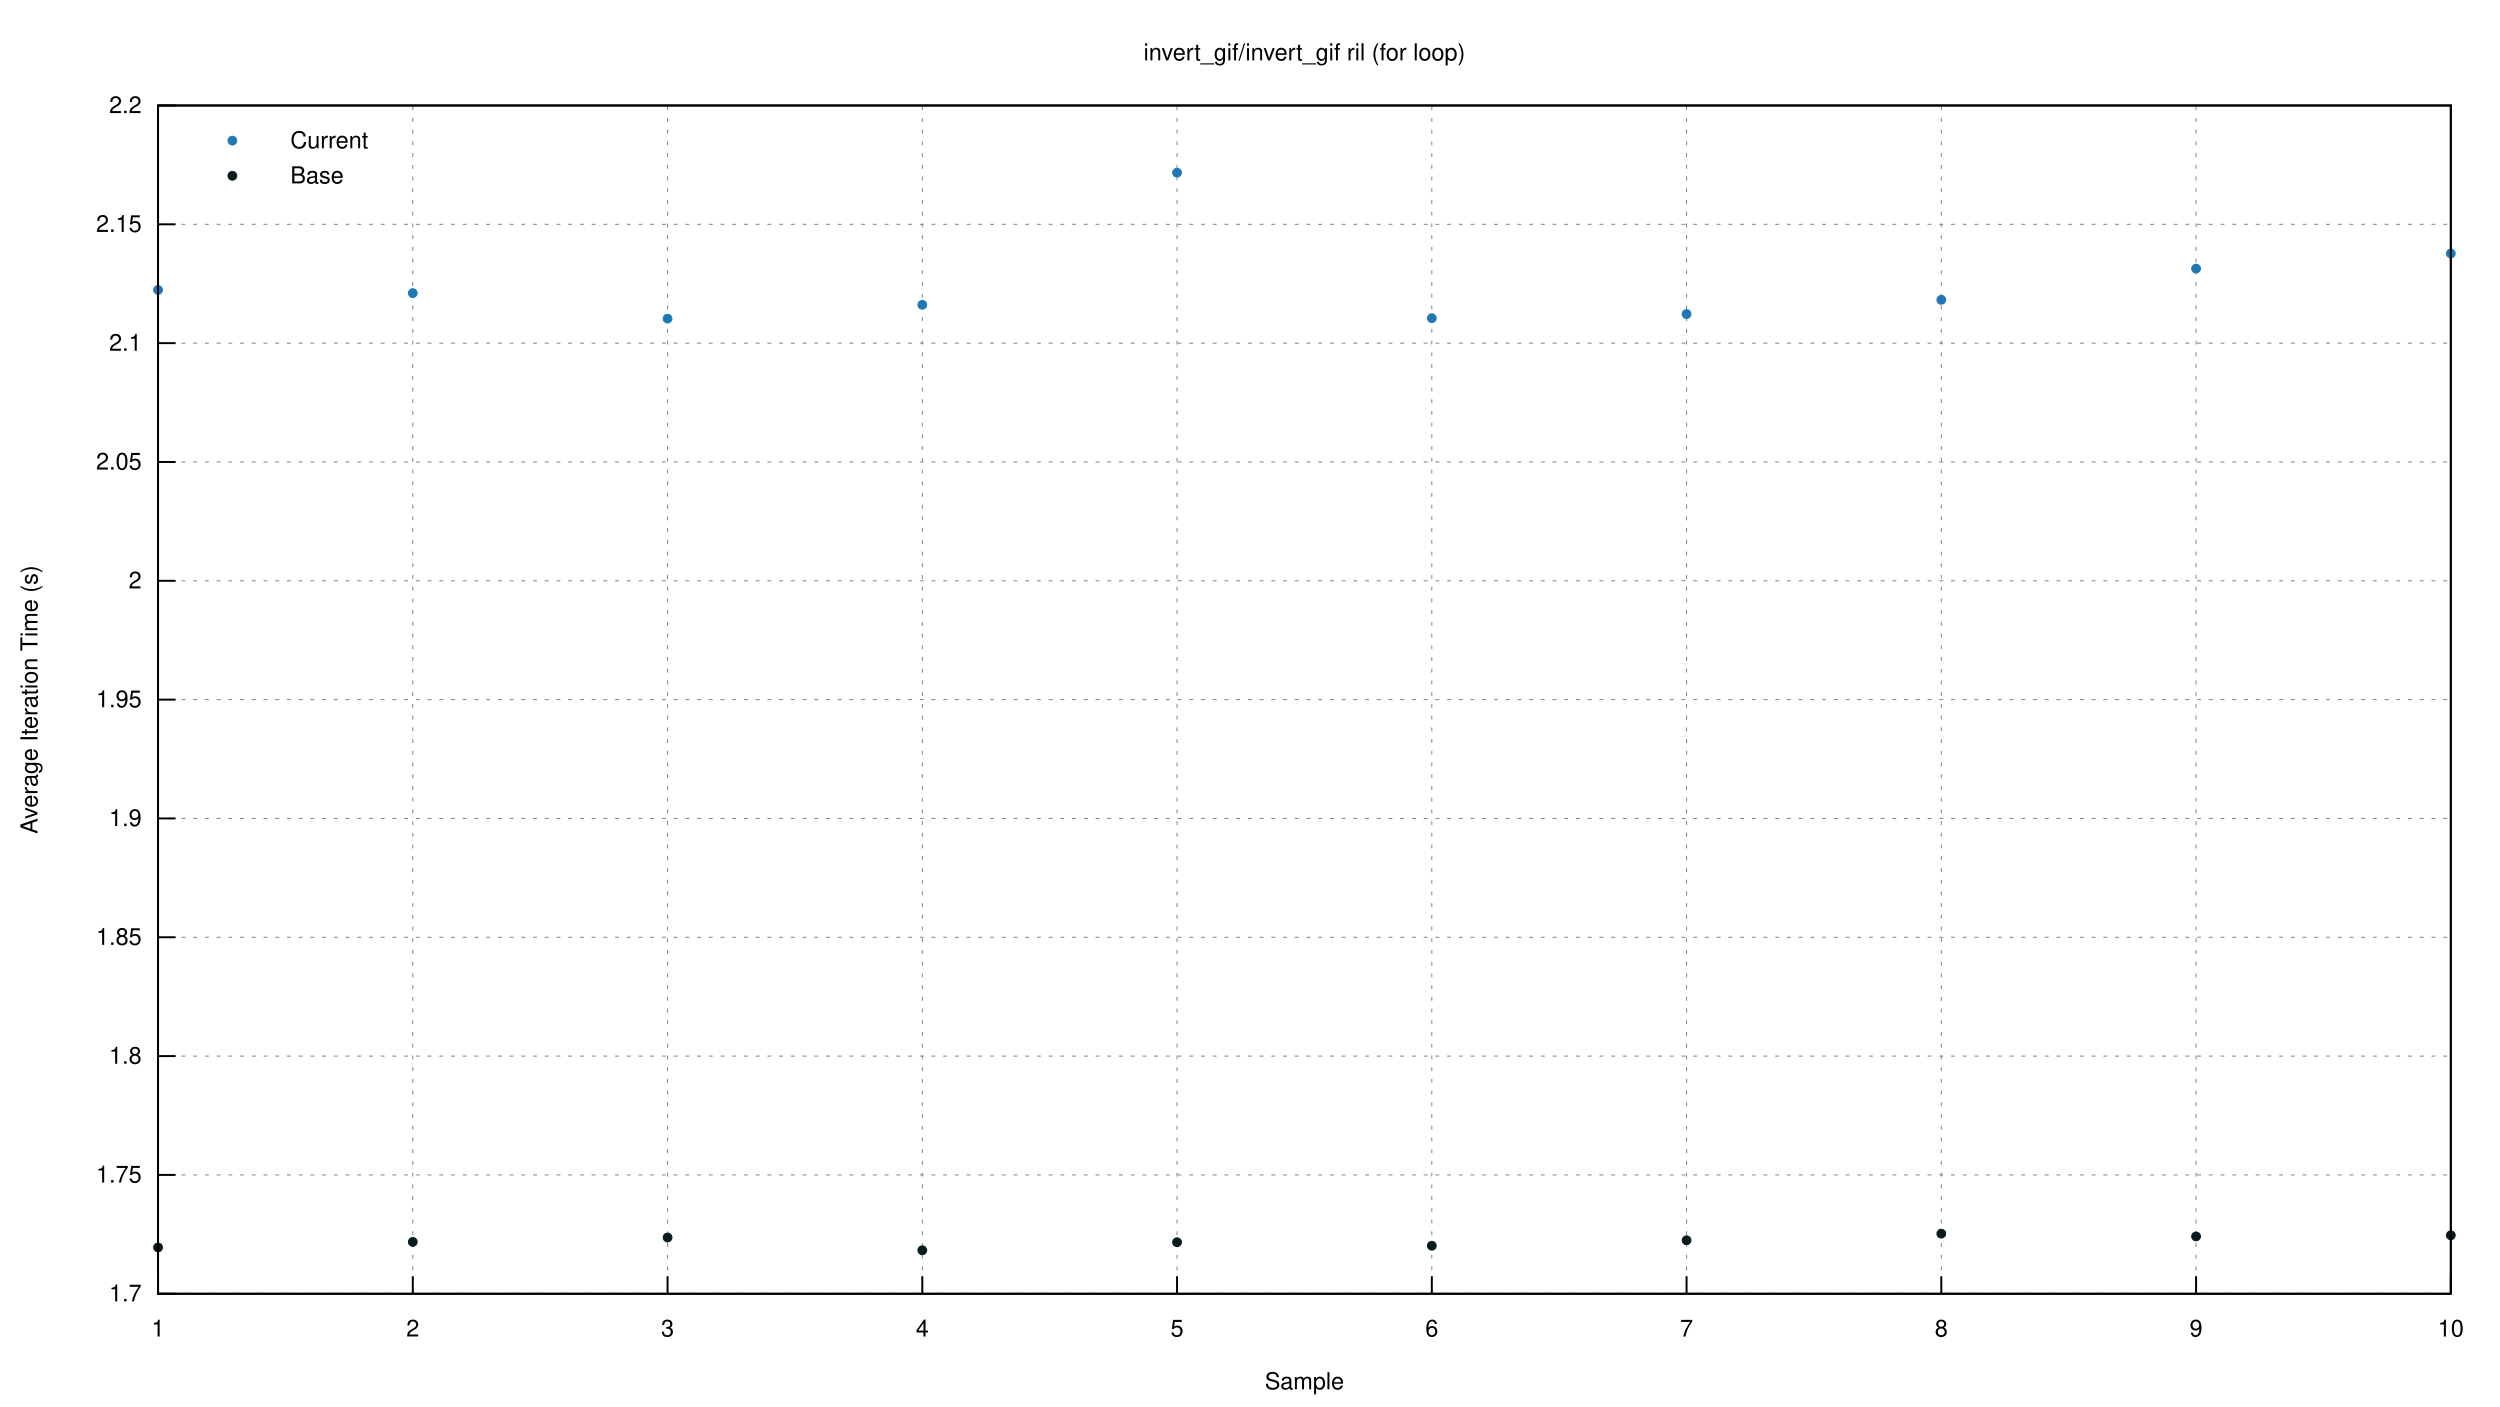
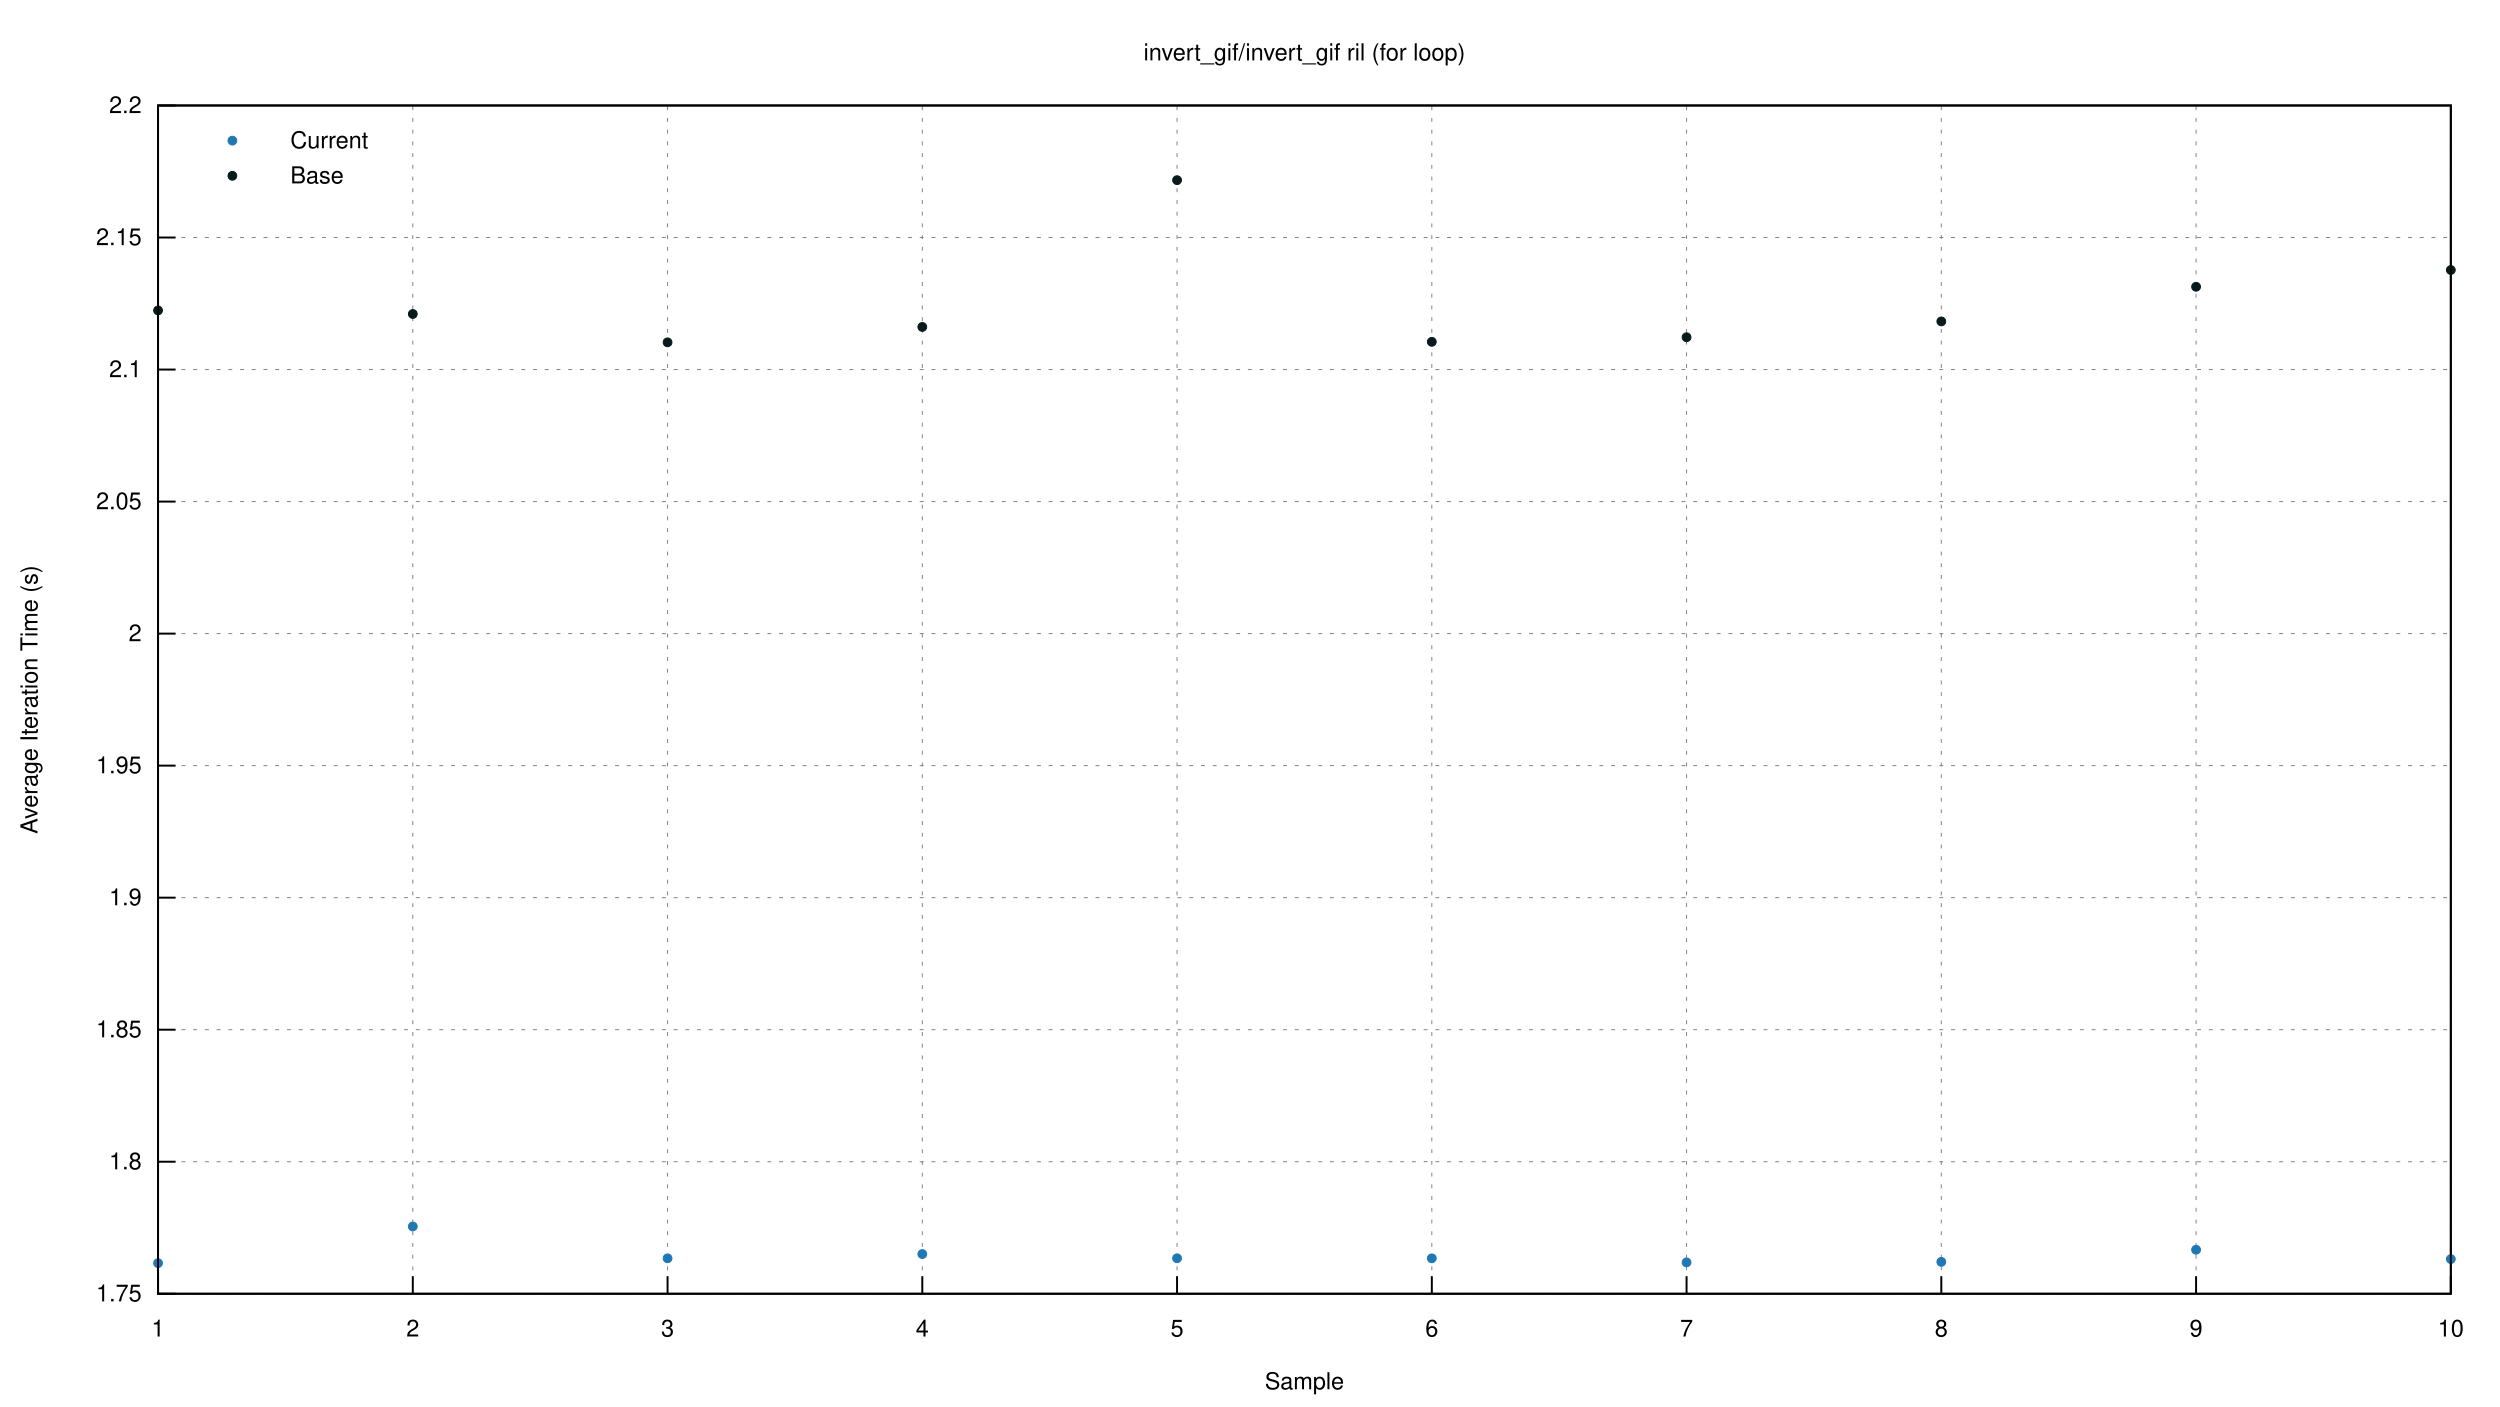
<svg xmlns="http://www.w3.org/2000/svg" xmlns:xlink="http://www.w3.org/1999/xlink" viewBox="0 0 1280 720">
  <g id="gnuplot_canvas">
    <rect x="0" y="0" width="1280" height="720" fill="none" />
    <defs>
      <circle id="gpDot" r="0.5" stroke-width="0.5" stroke="currentColor" />
      <path id="gpPt0" stroke-width="0.222" stroke="currentColor" d="M-1,0 h2 M0,-1 v2" />
      <path id="gpPt1" stroke-width="0.222" stroke="currentColor" d="M-1,-1 L1,1 M1,-1 L-1,1" />
      <path id="gpPt2" stroke-width="0.222" stroke="currentColor" d="M-1,0 L1,0 M0,-1 L0,1 M-1,-1 L1,1 M-1,1 L1,-1" />
      <rect id="gpPt3" stroke-width="0.222" stroke="currentColor" x="-1" y="-1" width="2" height="2" />
      <rect id="gpPt4" stroke-width="0.222" stroke="currentColor" fill="currentColor" x="-1" y="-1" width="2" height="2" />
      <circle id="gpPt5" stroke-width="0.222" stroke="currentColor" cx="0" cy="0" r="1" />
      <use xlink:href="#gpPt5" id="gpPt6" fill="currentColor" stroke="none" />
      <path id="gpPt7" stroke-width="0.222" stroke="currentColor" d="M0,-1.33 L-1.33,0.67 L1.33,0.67 z" />
      <use xlink:href="#gpPt7" id="gpPt8" fill="currentColor" stroke="none" />
      <use xlink:href="#gpPt7" id="gpPt9" stroke="currentColor" transform="rotate(180)" />
      <use xlink:href="#gpPt9" id="gpPt10" fill="currentColor" stroke="none" />
      <use xlink:href="#gpPt3" id="gpPt11" stroke="currentColor" transform="rotate(45)" />
      <use xlink:href="#gpPt11" id="gpPt12" fill="currentColor" stroke="none" />
      <path id="gpPt13" stroke-width="0.222" stroke="currentColor" d="M0,1.330 L1.265,0.411 L0.782,-1.067 L-0.782,-1.076 L-1.265,0.411 z" />
      <use xlink:href="#gpPt13" id="gpPt14" fill="currentColor" stroke="none" />
      <filter id="textbox" filterUnits="objectBoundingBox" x="0" y="0" height="1" width="1">
        <feFlood flood-color="white" flood-opacity="1" result="bgnd" />
        <feComposite in="SourceGraphic" in2="bgnd" operator="atop" />
      </filter>
      <filter id="greybox" filterUnits="objectBoundingBox" x="0" y="0" height="1" width="1">
        <feFlood flood-color="lightgrey" flood-opacity="1" result="grey" />
        <feComposite in="SourceGraphic" in2="grey" operator="atop" />
      </filter>
    </defs>
    <g fill="none" color="white" stroke="currentColor" stroke-width="1.00" stroke-linecap="butt" stroke-linejoin="miter">
</g>
    <g fill="none" color="black" stroke="currentColor" stroke-width="1.00" stroke-linecap="butt" stroke-linejoin="miter">
</g>
    <g fill="none" color="black" stroke="black" stroke-width="0.50" stroke-linecap="butt" stroke-linejoin="miter">
</g>
    <g fill="none" color="gray" stroke="currentColor" stroke-width="0.50" stroke-linecap="butt" stroke-linejoin="miter">
      <path stroke="gray" stroke-dasharray="2,4" class="gridline" d="M80.92,662.40 L1254.82,662.40  " />
    </g>
    <g fill="none" color="gray" stroke="gray" stroke-width="1.00" stroke-linecap="butt" stroke-linejoin="miter">
</g>
    <g fill="none" color="black" stroke="currentColor" stroke-width="1.00" stroke-linecap="butt" stroke-linejoin="miter">
      <path stroke="black" d="M80.92,662.40 L89.92,662.40  " />
      <g transform="translate(72.53,666.30)" stroke="none" fill="black" font-family="Helvetica" font-size="12.00" text-anchor="end">
        <text>
-           <tspan font-family="Helvetica"> 1.7</tspan>
-         </text>
-       </g>
-     </g>
-     <g fill="none" color="black" stroke="currentColor" stroke-width="1.00" stroke-linecap="butt" stroke-linejoin="miter">
- </g>
-     <g fill="none" color="black" stroke="black" stroke-width="0.50" stroke-linecap="butt" stroke-linejoin="miter">
- </g>
-     <g fill="none" color="gray" stroke="currentColor" stroke-width="0.50" stroke-linecap="butt" stroke-linejoin="miter">
-       <path stroke="gray" stroke-dasharray="2,4" class="gridline" d="M80.92,601.56 L1254.82,601.56  " />
-     </g>
-     <g fill="none" color="gray" stroke="gray" stroke-width="1.00" stroke-linecap="butt" stroke-linejoin="miter">
- </g>
-     <g fill="none" color="black" stroke="currentColor" stroke-width="1.00" stroke-linecap="butt" stroke-linejoin="miter">
-       <path stroke="black" d="M80.92,601.56 L89.92,601.56  " />
-       <g transform="translate(72.53,605.46)" stroke="none" fill="black" font-family="Helvetica" font-size="12.00" text-anchor="end">
-         <text>
          <tspan font-family="Helvetica"> 1.75</tspan>
        </text>
      </g>
    </g>
    <g fill="none" color="black" stroke="currentColor" stroke-width="1.00" stroke-linecap="butt" stroke-linejoin="miter">
</g>
    <g fill="none" color="black" stroke="black" stroke-width="0.50" stroke-linecap="butt" stroke-linejoin="miter">
</g>
    <g fill="none" color="gray" stroke="currentColor" stroke-width="0.50" stroke-linecap="butt" stroke-linejoin="miter">
-       <path stroke="gray" stroke-dasharray="2,4" class="gridline" d="M80.92,540.72 L1254.82,540.72  " />
-     </g>
-     <g fill="none" color="gray" stroke="gray" stroke-width="1.00" stroke-linecap="butt" stroke-linejoin="miter">
- </g>
-     <g fill="none" color="black" stroke="currentColor" stroke-width="1.00" stroke-linecap="butt" stroke-linejoin="miter">
-       <path stroke="black" d="M80.92,540.72 L89.92,540.72  " />
-       <g transform="translate(72.53,544.62)" stroke="none" fill="black" font-family="Helvetica" font-size="12.00" text-anchor="end">
+       <path stroke="gray" stroke-dasharray="2,4" class="gridline" d="M80.92,594.80 L1254.82,594.80  " />
+     </g>
+     <g fill="none" color="gray" stroke="gray" stroke-width="1.00" stroke-linecap="butt" stroke-linejoin="miter">
+ </g>
+     <g fill="none" color="black" stroke="currentColor" stroke-width="1.00" stroke-linecap="butt" stroke-linejoin="miter">
+       <path stroke="black" d="M80.92,594.80 L89.92,594.80  " />
+       <g transform="translate(72.53,598.70)" stroke="none" fill="black" font-family="Helvetica" font-size="12.00" text-anchor="end">
        <text>
          <tspan font-family="Helvetica"> 1.8</tspan>
        </text>
      </g>
    </g>
    <g fill="none" color="black" stroke="currentColor" stroke-width="1.00" stroke-linecap="butt" stroke-linejoin="miter">
</g>
    <g fill="none" color="black" stroke="black" stroke-width="0.50" stroke-linecap="butt" stroke-linejoin="miter">
</g>
    <g fill="none" color="gray" stroke="currentColor" stroke-width="0.50" stroke-linecap="butt" stroke-linejoin="miter">
-       <path stroke="gray" stroke-dasharray="2,4" class="gridline" d="M80.92,479.88 L1254.82,479.88  " />
-     </g>
-     <g fill="none" color="gray" stroke="gray" stroke-width="1.00" stroke-linecap="butt" stroke-linejoin="miter">
- </g>
-     <g fill="none" color="black" stroke="currentColor" stroke-width="1.00" stroke-linecap="butt" stroke-linejoin="miter">
-       <path stroke="black" d="M80.92,479.88 L89.92,479.88  " />
-       <g transform="translate(72.53,483.78)" stroke="none" fill="black" font-family="Helvetica" font-size="12.00" text-anchor="end">
+       <path stroke="gray" stroke-dasharray="2,4" class="gridline" d="M80.92,527.20 L1254.82,527.20  " />
+     </g>
+     <g fill="none" color="gray" stroke="gray" stroke-width="1.00" stroke-linecap="butt" stroke-linejoin="miter">
+ </g>
+     <g fill="none" color="black" stroke="currentColor" stroke-width="1.00" stroke-linecap="butt" stroke-linejoin="miter">
+       <path stroke="black" d="M80.92,527.20 L89.92,527.20  " />
+       <g transform="translate(72.53,531.10)" stroke="none" fill="black" font-family="Helvetica" font-size="12.00" text-anchor="end">
        <text>
          <tspan font-family="Helvetica"> 1.85</tspan>
        </text>
      </g>
    </g>
    <g fill="none" color="black" stroke="currentColor" stroke-width="1.00" stroke-linecap="butt" stroke-linejoin="miter">
</g>
    <g fill="none" color="black" stroke="black" stroke-width="0.50" stroke-linecap="butt" stroke-linejoin="miter">
</g>
    <g fill="none" color="gray" stroke="currentColor" stroke-width="0.50" stroke-linecap="butt" stroke-linejoin="miter">
-       <path stroke="gray" stroke-dasharray="2,4" class="gridline" d="M80.92,419.04 L1254.82,419.04  " />
-     </g>
-     <g fill="none" color="gray" stroke="gray" stroke-width="1.00" stroke-linecap="butt" stroke-linejoin="miter">
- </g>
-     <g fill="none" color="black" stroke="currentColor" stroke-width="1.00" stroke-linecap="butt" stroke-linejoin="miter">
-       <path stroke="black" d="M80.92,419.04 L89.92,419.04  " />
-       <g transform="translate(72.53,422.94)" stroke="none" fill="black" font-family="Helvetica" font-size="12.00" text-anchor="end">
+       <path stroke="gray" stroke-dasharray="2,4" class="gridline" d="M80.92,459.60 L1254.82,459.60  " />
+     </g>
+     <g fill="none" color="gray" stroke="gray" stroke-width="1.00" stroke-linecap="butt" stroke-linejoin="miter">
+ </g>
+     <g fill="none" color="black" stroke="currentColor" stroke-width="1.00" stroke-linecap="butt" stroke-linejoin="miter">
+       <path stroke="black" d="M80.92,459.60 L89.92,459.60  " />
+       <g transform="translate(72.53,463.50)" stroke="none" fill="black" font-family="Helvetica" font-size="12.00" text-anchor="end">
        <text>
          <tspan font-family="Helvetica"> 1.9</tspan>
        </text>
      </g>
    </g>
    <g fill="none" color="black" stroke="currentColor" stroke-width="1.00" stroke-linecap="butt" stroke-linejoin="miter">
</g>
    <g fill="none" color="black" stroke="black" stroke-width="0.50" stroke-linecap="butt" stroke-linejoin="miter">
</g>
    <g fill="none" color="gray" stroke="currentColor" stroke-width="0.50" stroke-linecap="butt" stroke-linejoin="miter">
-       <path stroke="gray" stroke-dasharray="2,4" class="gridline" d="M80.92,358.20 L1254.82,358.20  " />
-     </g>
-     <g fill="none" color="gray" stroke="gray" stroke-width="1.00" stroke-linecap="butt" stroke-linejoin="miter">
- </g>
-     <g fill="none" color="black" stroke="currentColor" stroke-width="1.00" stroke-linecap="butt" stroke-linejoin="miter">
-       <path stroke="black" d="M80.92,358.20 L89.92,358.20  " />
-       <g transform="translate(72.53,362.10)" stroke="none" fill="black" font-family="Helvetica" font-size="12.00" text-anchor="end">
+       <path stroke="gray" stroke-dasharray="2,4" class="gridline" d="M80.92,392.00 L1254.82,392.00  " />
+     </g>
+     <g fill="none" color="gray" stroke="gray" stroke-width="1.00" stroke-linecap="butt" stroke-linejoin="miter">
+ </g>
+     <g fill="none" color="black" stroke="currentColor" stroke-width="1.00" stroke-linecap="butt" stroke-linejoin="miter">
+       <path stroke="black" d="M80.92,392.00 L89.92,392.00  " />
+       <g transform="translate(72.53,395.90)" stroke="none" fill="black" font-family="Helvetica" font-size="12.00" text-anchor="end">
        <text>
          <tspan font-family="Helvetica"> 1.95</tspan>
        </text>
      </g>
    </g>
    <g fill="none" color="black" stroke="currentColor" stroke-width="1.00" stroke-linecap="butt" stroke-linejoin="miter">
</g>
    <g fill="none" color="black" stroke="black" stroke-width="0.50" stroke-linecap="butt" stroke-linejoin="miter">
</g>
    <g fill="none" color="gray" stroke="currentColor" stroke-width="0.50" stroke-linecap="butt" stroke-linejoin="miter">
-       <path stroke="gray" stroke-dasharray="2,4" class="gridline" d="M80.92,297.37 L1254.82,297.37  " />
-     </g>
-     <g fill="none" color="gray" stroke="gray" stroke-width="1.00" stroke-linecap="butt" stroke-linejoin="miter">
- </g>
-     <g fill="none" color="black" stroke="currentColor" stroke-width="1.00" stroke-linecap="butt" stroke-linejoin="miter">
-       <path stroke="black" d="M80.92,297.37 L89.92,297.37  " />
-       <g transform="translate(72.53,301.27)" stroke="none" fill="black" font-family="Helvetica" font-size="12.00" text-anchor="end">
+       <path stroke="gray" stroke-dasharray="2,4" class="gridline" d="M80.92,324.41 L1254.82,324.41  " />
+     </g>
+     <g fill="none" color="gray" stroke="gray" stroke-width="1.00" stroke-linecap="butt" stroke-linejoin="miter">
+ </g>
+     <g fill="none" color="black" stroke="currentColor" stroke-width="1.00" stroke-linecap="butt" stroke-linejoin="miter">
+       <path stroke="black" d="M80.92,324.41 L89.92,324.41  " />
+       <g transform="translate(72.53,328.31)" stroke="none" fill="black" font-family="Helvetica" font-size="12.00" text-anchor="end">
        <text>
          <tspan font-family="Helvetica"> 2</tspan>
        </text>
      </g>
    </g>
    <g fill="none" color="black" stroke="currentColor" stroke-width="1.00" stroke-linecap="butt" stroke-linejoin="miter">
</g>
    <g fill="none" color="black" stroke="black" stroke-width="0.50" stroke-linecap="butt" stroke-linejoin="miter">
</g>
    <g fill="none" color="gray" stroke="currentColor" stroke-width="0.50" stroke-linecap="butt" stroke-linejoin="miter">
-       <path stroke="gray" stroke-dasharray="2,4" class="gridline" d="M80.92,236.53 L1254.82,236.53  " />
-     </g>
-     <g fill="none" color="gray" stroke="gray" stroke-width="1.00" stroke-linecap="butt" stroke-linejoin="miter">
- </g>
-     <g fill="none" color="black" stroke="currentColor" stroke-width="1.00" stroke-linecap="butt" stroke-linejoin="miter">
-       <path stroke="black" d="M80.92,236.53 L89.92,236.53  " />
-       <g transform="translate(72.53,240.43)" stroke="none" fill="black" font-family="Helvetica" font-size="12.00" text-anchor="end">
+       <path stroke="gray" stroke-dasharray="2,4" class="gridline" d="M80.92,256.81 L1254.82,256.81  " />
+     </g>
+     <g fill="none" color="gray" stroke="gray" stroke-width="1.00" stroke-linecap="butt" stroke-linejoin="miter">
+ </g>
+     <g fill="none" color="black" stroke="currentColor" stroke-width="1.00" stroke-linecap="butt" stroke-linejoin="miter">
+       <path stroke="black" d="M80.92,256.81 L89.92,256.81  " />
+       <g transform="translate(72.53,260.71)" stroke="none" fill="black" font-family="Helvetica" font-size="12.00" text-anchor="end">
        <text>
          <tspan font-family="Helvetica"> 2.05</tspan>
        </text>
      </g>
    </g>
    <g fill="none" color="black" stroke="currentColor" stroke-width="1.00" stroke-linecap="butt" stroke-linejoin="miter">
</g>
    <g fill="none" color="black" stroke="black" stroke-width="0.50" stroke-linecap="butt" stroke-linejoin="miter">
</g>
    <g fill="none" color="gray" stroke="currentColor" stroke-width="0.50" stroke-linecap="butt" stroke-linejoin="miter">
-       <path stroke="gray" stroke-dasharray="2,4" class="gridline" d="M80.92,175.69 L1254.82,175.69  " />
-     </g>
-     <g fill="none" color="gray" stroke="gray" stroke-width="1.00" stroke-linecap="butt" stroke-linejoin="miter">
- </g>
-     <g fill="none" color="black" stroke="currentColor" stroke-width="1.00" stroke-linecap="butt" stroke-linejoin="miter">
-       <path stroke="black" d="M80.92,175.69 L89.92,175.69  " />
-       <g transform="translate(72.53,179.59)" stroke="none" fill="black" font-family="Helvetica" font-size="12.00" text-anchor="end">
+       <path stroke="gray" stroke-dasharray="2,4" class="gridline" d="M80.92,189.21 L1254.82,189.21  " />
+     </g>
+     <g fill="none" color="gray" stroke="gray" stroke-width="1.00" stroke-linecap="butt" stroke-linejoin="miter">
+ </g>
+     <g fill="none" color="black" stroke="currentColor" stroke-width="1.00" stroke-linecap="butt" stroke-linejoin="miter">
+       <path stroke="black" d="M80.92,189.21 L89.92,189.21  " />
+       <g transform="translate(72.53,193.11)" stroke="none" fill="black" font-family="Helvetica" font-size="12.00" text-anchor="end">
        <text>
          <tspan font-family="Helvetica"> 2.1</tspan>
        </text>
      </g>
    </g>
    <g fill="none" color="black" stroke="currentColor" stroke-width="1.00" stroke-linecap="butt" stroke-linejoin="miter">
</g>
    <g fill="none" color="black" stroke="black" stroke-width="0.50" stroke-linecap="butt" stroke-linejoin="miter">
</g>
    <g fill="none" color="gray" stroke="currentColor" stroke-width="0.50" stroke-linecap="butt" stroke-linejoin="miter">
-       <path stroke="gray" stroke-dasharray="2,4" class="gridline" d="M80.92,114.85 L1254.82,114.85  " />
-     </g>
-     <g fill="none" color="gray" stroke="gray" stroke-width="1.00" stroke-linecap="butt" stroke-linejoin="miter">
- </g>
-     <g fill="none" color="black" stroke="currentColor" stroke-width="1.00" stroke-linecap="butt" stroke-linejoin="miter">
-       <path stroke="black" d="M80.92,114.85 L89.92,114.85  " />
-       <g transform="translate(72.53,118.75)" stroke="none" fill="black" font-family="Helvetica" font-size="12.00" text-anchor="end">
+       <path stroke="gray" stroke-dasharray="2,4" class="gridline" d="M80.92,121.61 L1254.82,121.61  " />
+     </g>
+     <g fill="none" color="gray" stroke="gray" stroke-width="1.00" stroke-linecap="butt" stroke-linejoin="miter">
+ </g>
+     <g fill="none" color="black" stroke="currentColor" stroke-width="1.00" stroke-linecap="butt" stroke-linejoin="miter">
+       <path stroke="black" d="M80.92,121.61 L89.92,121.61  " />
+       <g transform="translate(72.53,125.51)" stroke="none" fill="black" font-family="Helvetica" font-size="12.00" text-anchor="end">
        <text>
          <tspan font-family="Helvetica"> 2.15</tspan>
        </text>
      </g>
    </g>
    <g fill="none" color="black" stroke="currentColor" stroke-width="1.00" stroke-linecap="butt" stroke-linejoin="miter">
</g>
    <g fill="none" color="black" stroke="black" stroke-width="0.50" stroke-linecap="butt" stroke-linejoin="miter">
</g>
    <g fill="none" color="gray" stroke="currentColor" stroke-width="0.50" stroke-linecap="butt" stroke-linejoin="miter">
      <path stroke="gray" stroke-dasharray="2,4" class="gridline" d="M80.92,54.01 L1254.82,54.01  " />
    </g>
    <g fill="none" color="gray" stroke="gray" stroke-width="1.00" stroke-linecap="butt" stroke-linejoin="miter">
</g>
    <g fill="none" color="black" stroke="currentColor" stroke-width="1.00" stroke-linecap="butt" stroke-linejoin="miter">
      <path stroke="black" d="M80.92,54.01 L89.92,54.01  " />
      <g transform="translate(72.53,57.91)" stroke="none" fill="black" font-family="Helvetica" font-size="12.00" text-anchor="end">
        <text>
          <tspan font-family="Helvetica"> 2.2</tspan>
        </text>
      </g>
    </g>
    <g fill="none" color="black" stroke="currentColor" stroke-width="1.00" stroke-linecap="butt" stroke-linejoin="miter">
</g>
    <g fill="none" color="black" stroke="black" stroke-width="0.50" stroke-linecap="butt" stroke-linejoin="miter">
</g>
    <g fill="none" color="gray" stroke="currentColor" stroke-width="0.50" stroke-linecap="butt" stroke-linejoin="miter">
      <path stroke="gray" stroke-dasharray="2,4" class="gridline" d="M80.92,662.40 L80.92,54.01  " />
    </g>
    <g fill="none" color="gray" stroke="gray" stroke-width="1.00" stroke-linecap="butt" stroke-linejoin="miter">
</g>
    <g fill="none" color="black" stroke="currentColor" stroke-width="1.00" stroke-linecap="butt" stroke-linejoin="miter">
      <path stroke="black" d="M80.92,662.40 L80.92,653.40  " />
      <g transform="translate(80.92,684.30)" stroke="none" fill="black" font-family="Helvetica" font-size="12.00" text-anchor="middle">
        <text>
          <tspan font-family="Helvetica"> 1</tspan>
        </text>
      </g>
    </g>
    <g fill="none" color="black" stroke="currentColor" stroke-width="1.00" stroke-linecap="butt" stroke-linejoin="miter">
</g>
    <g fill="none" color="black" stroke="black" stroke-width="0.50" stroke-linecap="butt" stroke-linejoin="miter">
</g>
    <g fill="none" color="gray" stroke="currentColor" stroke-width="0.50" stroke-linecap="butt" stroke-linejoin="miter">
      <path stroke="gray" stroke-dasharray="2,4" class="gridline" d="M211.35,662.40 L211.35,54.01  " />
    </g>
    <g fill="none" color="gray" stroke="gray" stroke-width="1.00" stroke-linecap="butt" stroke-linejoin="miter">
</g>
    <g fill="none" color="black" stroke="currentColor" stroke-width="1.00" stroke-linecap="butt" stroke-linejoin="miter">
      <path stroke="black" d="M211.35,662.40 L211.35,653.40  " />
      <g transform="translate(211.35,684.30)" stroke="none" fill="black" font-family="Helvetica" font-size="12.00" text-anchor="middle">
        <text>
          <tspan font-family="Helvetica"> 2</tspan>
        </text>
      </g>
    </g>
    <g fill="none" color="black" stroke="currentColor" stroke-width="1.00" stroke-linecap="butt" stroke-linejoin="miter">
</g>
    <g fill="none" color="black" stroke="black" stroke-width="0.50" stroke-linecap="butt" stroke-linejoin="miter">
</g>
    <g fill="none" color="gray" stroke="currentColor" stroke-width="0.50" stroke-linecap="butt" stroke-linejoin="miter">
      <path stroke="gray" stroke-dasharray="2,4" class="gridline" d="M341.79,662.40 L341.79,54.01  " />
    </g>
    <g fill="none" color="gray" stroke="gray" stroke-width="1.00" stroke-linecap="butt" stroke-linejoin="miter">
</g>
    <g fill="none" color="black" stroke="currentColor" stroke-width="1.00" stroke-linecap="butt" stroke-linejoin="miter">
      <path stroke="black" d="M341.79,662.40 L341.79,653.40  " />
      <g transform="translate(341.79,684.30)" stroke="none" fill="black" font-family="Helvetica" font-size="12.00" text-anchor="middle">
        <text>
          <tspan font-family="Helvetica"> 3</tspan>
        </text>
      </g>
    </g>
    <g fill="none" color="black" stroke="currentColor" stroke-width="1.00" stroke-linecap="butt" stroke-linejoin="miter">
</g>
    <g fill="none" color="black" stroke="black" stroke-width="0.50" stroke-linecap="butt" stroke-linejoin="miter">
</g>
    <g fill="none" color="gray" stroke="currentColor" stroke-width="0.50" stroke-linecap="butt" stroke-linejoin="miter">
      <path stroke="gray" stroke-dasharray="2,4" class="gridline" d="M472.22,662.40 L472.22,54.01  " />
    </g>
    <g fill="none" color="gray" stroke="gray" stroke-width="1.00" stroke-linecap="butt" stroke-linejoin="miter">
</g>
    <g fill="none" color="black" stroke="currentColor" stroke-width="1.00" stroke-linecap="butt" stroke-linejoin="miter">
      <path stroke="black" d="M472.22,662.40 L472.22,653.40  " />
      <g transform="translate(472.22,684.30)" stroke="none" fill="black" font-family="Helvetica" font-size="12.00" text-anchor="middle">
        <text>
          <tspan font-family="Helvetica"> 4</tspan>
        </text>
      </g>
    </g>
    <g fill="none" color="black" stroke="currentColor" stroke-width="1.00" stroke-linecap="butt" stroke-linejoin="miter">
</g>
    <g fill="none" color="black" stroke="black" stroke-width="0.50" stroke-linecap="butt" stroke-linejoin="miter">
</g>
    <g fill="none" color="gray" stroke="currentColor" stroke-width="0.50" stroke-linecap="butt" stroke-linejoin="miter">
      <path stroke="gray" stroke-dasharray="2,4" class="gridline" d="M602.65,662.40 L602.65,54.01  " />
    </g>
    <g fill="none" color="gray" stroke="gray" stroke-width="1.00" stroke-linecap="butt" stroke-linejoin="miter">
</g>
    <g fill="none" color="black" stroke="currentColor" stroke-width="1.00" stroke-linecap="butt" stroke-linejoin="miter">
      <path stroke="black" d="M602.65,662.40 L602.65,653.40  " />
      <g transform="translate(602.65,684.30)" stroke="none" fill="black" font-family="Helvetica" font-size="12.00" text-anchor="middle">
        <text>
          <tspan font-family="Helvetica"> 5</tspan>
        </text>
      </g>
    </g>
    <g fill="none" color="black" stroke="currentColor" stroke-width="1.00" stroke-linecap="butt" stroke-linejoin="miter">
</g>
    <g fill="none" color="black" stroke="black" stroke-width="0.50" stroke-linecap="butt" stroke-linejoin="miter">
</g>
    <g fill="none" color="gray" stroke="currentColor" stroke-width="0.50" stroke-linecap="butt" stroke-linejoin="miter">
      <path stroke="gray" stroke-dasharray="2,4" class="gridline" d="M733.09,662.40 L733.09,54.01  " />
    </g>
    <g fill="none" color="gray" stroke="gray" stroke-width="1.00" stroke-linecap="butt" stroke-linejoin="miter">
</g>
    <g fill="none" color="black" stroke="currentColor" stroke-width="1.00" stroke-linecap="butt" stroke-linejoin="miter">
      <path stroke="black" d="M733.09,662.40 L733.09,653.40  " />
      <g transform="translate(733.09,684.30)" stroke="none" fill="black" font-family="Helvetica" font-size="12.00" text-anchor="middle">
        <text>
          <tspan font-family="Helvetica"> 6</tspan>
        </text>
      </g>
    </g>
    <g fill="none" color="black" stroke="currentColor" stroke-width="1.00" stroke-linecap="butt" stroke-linejoin="miter">
</g>
    <g fill="none" color="black" stroke="black" stroke-width="0.50" stroke-linecap="butt" stroke-linejoin="miter">
</g>
    <g fill="none" color="gray" stroke="currentColor" stroke-width="0.50" stroke-linecap="butt" stroke-linejoin="miter">
      <path stroke="gray" stroke-dasharray="2,4" class="gridline" d="M863.52,662.40 L863.52,54.01  " />
    </g>
    <g fill="none" color="gray" stroke="gray" stroke-width="1.00" stroke-linecap="butt" stroke-linejoin="miter">
</g>
    <g fill="none" color="black" stroke="currentColor" stroke-width="1.00" stroke-linecap="butt" stroke-linejoin="miter">
      <path stroke="black" d="M863.52,662.40 L863.52,653.40  " />
      <g transform="translate(863.52,684.30)" stroke="none" fill="black" font-family="Helvetica" font-size="12.00" text-anchor="middle">
        <text>
          <tspan font-family="Helvetica"> 7</tspan>
        </text>
      </g>
    </g>
    <g fill="none" color="black" stroke="currentColor" stroke-width="1.00" stroke-linecap="butt" stroke-linejoin="miter">
</g>
    <g fill="none" color="black" stroke="black" stroke-width="0.50" stroke-linecap="butt" stroke-linejoin="miter">
</g>
    <g fill="none" color="gray" stroke="currentColor" stroke-width="0.50" stroke-linecap="butt" stroke-linejoin="miter">
      <path stroke="gray" stroke-dasharray="2,4" class="gridline" d="M993.95,662.40 L993.95,54.01  " />
    </g>
    <g fill="none" color="gray" stroke="gray" stroke-width="1.00" stroke-linecap="butt" stroke-linejoin="miter">
</g>
    <g fill="none" color="black" stroke="currentColor" stroke-width="1.00" stroke-linecap="butt" stroke-linejoin="miter">
      <path stroke="black" d="M993.95,662.40 L993.95,653.40  " />
      <g transform="translate(993.95,684.30)" stroke="none" fill="black" font-family="Helvetica" font-size="12.00" text-anchor="middle">
        <text>
          <tspan font-family="Helvetica"> 8</tspan>
        </text>
      </g>
    </g>
    <g fill="none" color="black" stroke="currentColor" stroke-width="1.00" stroke-linecap="butt" stroke-linejoin="miter">
</g>
    <g fill="none" color="black" stroke="black" stroke-width="0.50" stroke-linecap="butt" stroke-linejoin="miter">
</g>
    <g fill="none" color="gray" stroke="currentColor" stroke-width="0.50" stroke-linecap="butt" stroke-linejoin="miter">
      <path stroke="gray" stroke-dasharray="2,4" class="gridline" d="M1124.39,662.40 L1124.39,54.01  " />
    </g>
    <g fill="none" color="gray" stroke="gray" stroke-width="1.00" stroke-linecap="butt" stroke-linejoin="miter">
</g>
    <g fill="none" color="black" stroke="currentColor" stroke-width="1.00" stroke-linecap="butt" stroke-linejoin="miter">
      <path stroke="black" d="M1124.39,662.40 L1124.39,653.40  " />
      <g transform="translate(1124.39,684.30)" stroke="none" fill="black" font-family="Helvetica" font-size="12.00" text-anchor="middle">
        <text>
          <tspan font-family="Helvetica"> 9</tspan>
        </text>
      </g>
    </g>
    <g fill="none" color="black" stroke="currentColor" stroke-width="1.00" stroke-linecap="butt" stroke-linejoin="miter">
</g>
    <g fill="none" color="black" stroke="black" stroke-width="0.50" stroke-linecap="butt" stroke-linejoin="miter">
</g>
    <g fill="none" color="gray" stroke="currentColor" stroke-width="0.50" stroke-linecap="butt" stroke-linejoin="miter">
      <path stroke="gray" stroke-dasharray="2,4" class="gridline" d="M1254.82,662.40 L1254.82,54.01  " />
    </g>
    <g fill="none" color="gray" stroke="gray" stroke-width="1.00" stroke-linecap="butt" stroke-linejoin="miter">
</g>
    <g fill="none" color="black" stroke="currentColor" stroke-width="1.00" stroke-linecap="butt" stroke-linejoin="miter">
      <path stroke="black" d="M1254.82,662.40 L1254.82,653.40  " />
      <g transform="translate(1254.82,684.30)" stroke="none" fill="black" font-family="Helvetica" font-size="12.00" text-anchor="middle">
        <text>
          <tspan font-family="Helvetica"> 10</tspan>
        </text>
      </g>
    </g>
    <g fill="none" color="black" stroke="currentColor" stroke-width="1.00" stroke-linecap="butt" stroke-linejoin="miter">
</g>
    <g fill="none" color="black" stroke="currentColor" stroke-width="1.00" stroke-linecap="butt" stroke-linejoin="miter">
      <path stroke="black" d="M80.92,54.01 L80.92,662.40 L1254.82,662.40 L1254.82,54.01 L80.92,54.01 Z  " />
    </g>
    <g fill="none" color="black" stroke="currentColor" stroke-width="1.00" stroke-linecap="butt" stroke-linejoin="miter">
      <g transform="translate(19.18,358.21) rotate(270)" stroke="none" fill="black" font-family="Helvetica" font-size="12.00" text-anchor="middle">
        <text>
          <tspan font-family="Helvetica">Average Iteration Time (s)</tspan>
        </text>
      </g>
    </g>
    <g fill="none" color="black" stroke="currentColor" stroke-width="1.00" stroke-linecap="butt" stroke-linejoin="miter">
      <g transform="translate(667.87,711.30)" stroke="none" fill="black" font-family="Helvetica" font-size="12.00" text-anchor="middle">
        <text>
          <tspan font-family="Helvetica">Sample</tspan>
        </text>
      </g>
    </g>
    <g fill="none" color="black" stroke="currentColor" stroke-width="1.00" stroke-linecap="butt" stroke-linejoin="miter">
</g>
    <g id="gnuplot_plot_1">
      <g fill="none" color="black" stroke="currentColor" stroke-width="1.00" stroke-linecap="butt" stroke-linejoin="miter">
        <g transform="translate(148.65,75.91)" stroke="none" fill="black" font-family="Helvetica" font-size="12.00" text-anchor="start">
          <text>
            <tspan font-family="Helvetica">Current</tspan>
          </text>
        </g>
      </g>
      <g fill="none" color="black" stroke="currentColor" stroke-width="1.00" stroke-linecap="butt" stroke-linejoin="miter">
-         <use xlink:href="#gpPt6" transform="translate(80.92,148.44) scale(2.25)" color="rgb( 31, 120, 180)" />
-         <use xlink:href="#gpPt6" transform="translate(211.35,150.08) scale(2.25)" color="rgb( 31, 120, 180)" />
-         <use xlink:href="#gpPt6" transform="translate(341.79,163.14) scale(2.25)" color="rgb( 31, 120, 180)" />
-         <use xlink:href="#gpPt6" transform="translate(472.22,156.06) scale(2.25)" color="rgb( 31, 120, 180)" />
-         <use xlink:href="#gpPt6" transform="translate(602.65,88.42) scale(2.25)" color="rgb( 31, 120, 180)" />
-         <use xlink:href="#gpPt6" transform="translate(733.09,162.91) scale(2.25)" color="rgb( 31, 120, 180)" />
-         <use xlink:href="#gpPt6" transform="translate(863.52,160.79) scale(2.25)" color="rgb( 31, 120, 180)" />
-         <use xlink:href="#gpPt6" transform="translate(993.95,153.51) scale(2.25)" color="rgb( 31, 120, 180)" />
-         <use xlink:href="#gpPt6" transform="translate(1124.39,137.54) scale(2.25)" color="rgb( 31, 120, 180)" />
-         <use xlink:href="#gpPt6" transform="translate(1254.82,129.81) scale(2.25)" color="rgb( 31, 120, 180)" />
+         <use xlink:href="#gpPt6" transform="translate(80.92,646.72) scale(2.25)" color="rgb( 31, 120, 180)" />
+         <use xlink:href="#gpPt6" transform="translate(211.35,627.95) scale(2.25)" color="rgb( 31, 120, 180)" />
+         <use xlink:href="#gpPt6" transform="translate(341.79,644.25) scale(2.25)" color="rgb( 31, 120, 180)" />
+         <use xlink:href="#gpPt6" transform="translate(472.22,642.07) scale(2.25)" color="rgb( 31, 120, 180)" />
+         <use xlink:href="#gpPt6" transform="translate(602.65,644.23) scale(2.25)" color="rgb( 31, 120, 180)" />
+         <use xlink:href="#gpPt6" transform="translate(733.09,644.26) scale(2.25)" color="rgb( 31, 120, 180)" />
+         <use xlink:href="#gpPt6" transform="translate(863.52,646.34) scale(2.25)" color="rgb( 31, 120, 180)" />
+         <use xlink:href="#gpPt6" transform="translate(993.95,646.08) scale(2.25)" color="rgb( 31, 120, 180)" />
+         <use xlink:href="#gpPt6" transform="translate(1124.39,639.88) scale(2.25)" color="rgb( 31, 120, 180)" />
+         <use xlink:href="#gpPt6" transform="translate(1254.82,644.65) scale(2.25)" color="rgb( 31, 120, 180)" />
        <use xlink:href="#gpPt6" transform="translate(118.98,72.01) scale(2.25)" color="rgb( 31, 120, 180)" />
      </g>
    </g>
    <g id="gnuplot_plot_2">
      <g fill="none" color="black" stroke="currentColor" stroke-width="1.00" stroke-linecap="butt" stroke-linejoin="miter">
        <g transform="translate(148.65,93.91)" stroke="none" fill="black" font-family="Helvetica" font-size="12.00" text-anchor="start">
          <text>
            <tspan font-family="Helvetica">Base</tspan>
          </text>
        </g>
      </g>
      <g fill="none" color="black" stroke="currentColor" stroke-width="1.00" stroke-linecap="butt" stroke-linejoin="miter">
-         <use xlink:href="#gpPt6" transform="translate(80.92,638.70) scale(2.25)" color="rgb(  7,  26,  28)" />
-         <use xlink:href="#gpPt6" transform="translate(211.35,635.86) scale(2.25)" color="rgb(  7,  26,  28)" />
-         <use xlink:href="#gpPt6" transform="translate(341.79,633.62) scale(2.25)" color="rgb(  7,  26,  28)" />
-         <use xlink:href="#gpPt6" transform="translate(472.22,640.14) scale(2.25)" color="rgb(  7,  26,  28)" />
-         <use xlink:href="#gpPt6" transform="translate(602.65,636.03) scale(2.25)" color="rgb(  7,  26,  28)" />
-         <use xlink:href="#gpPt6" transform="translate(733.09,637.82) scale(2.25)" color="rgb(  7,  26,  28)" />
-         <use xlink:href="#gpPt6" transform="translate(863.52,635.02) scale(2.25)" color="rgb(  7,  26,  28)" />
-         <use xlink:href="#gpPt6" transform="translate(993.95,631.63) scale(2.25)" color="rgb(  7,  26,  28)" />
-         <use xlink:href="#gpPt6" transform="translate(1124.39,633.05) scale(2.25)" color="rgb(  7,  26,  28)" />
-         <use xlink:href="#gpPt6" transform="translate(1254.82,632.47) scale(2.25)" color="rgb(  7,  26,  28)" />
+         <use xlink:href="#gpPt6" transform="translate(80.92,158.94) scale(2.25)" color="rgb(  7,  26,  28)" />
+         <use xlink:href="#gpPt6" transform="translate(211.35,160.76) scale(2.25)" color="rgb(  7,  26,  28)" />
+         <use xlink:href="#gpPt6" transform="translate(341.79,175.27) scale(2.25)" color="rgb(  7,  26,  28)" />
+         <use xlink:href="#gpPt6" transform="translate(472.22,167.40) scale(2.25)" color="rgb(  7,  26,  28)" />
+         <use xlink:href="#gpPt6" transform="translate(602.65,92.24) scale(2.25)" color="rgb(  7,  26,  28)" />
+         <use xlink:href="#gpPt6" transform="translate(733.09,175.01) scale(2.25)" color="rgb(  7,  26,  28)" />
+         <use xlink:href="#gpPt6" transform="translate(863.52,172.66) scale(2.25)" color="rgb(  7,  26,  28)" />
+         <use xlink:href="#gpPt6" transform="translate(993.95,164.56) scale(2.25)" color="rgb(  7,  26,  28)" />
+         <use xlink:href="#gpPt6" transform="translate(1124.39,146.82) scale(2.25)" color="rgb(  7,  26,  28)" />
+         <use xlink:href="#gpPt6" transform="translate(1254.82,138.24) scale(2.25)" color="rgb(  7,  26,  28)" />
        <use xlink:href="#gpPt6" transform="translate(118.98,90.01) scale(2.25)" color="rgb(  7,  26,  28)" />
      </g>
    </g>
    <g fill="none" color="white" stroke="rgb(  7,  26,  28)" stroke-width="2.00" stroke-linecap="butt" stroke-linejoin="miter">
</g>
    <g fill="none" color="black" stroke="currentColor" stroke-width="2.00" stroke-linecap="butt" stroke-linejoin="miter">
</g>
    <g fill="none" color="black" stroke="black" stroke-width="1.00" stroke-linecap="butt" stroke-linejoin="miter">
</g>
    <g fill="none" color="black" stroke="currentColor" stroke-width="1.00" stroke-linecap="butt" stroke-linejoin="miter">
      <path stroke="black" d="M80.92,54.01 L80.92,662.40 L1254.82,662.40 L1254.82,54.01 L80.92,54.01 Z  " />
    </g>
    <g fill="none" color="black" stroke="currentColor" stroke-width="1.00" stroke-linecap="butt" stroke-linejoin="miter">
      <g transform="translate(667.87,30.91)" stroke="none" fill="black" font-family="Helvetica" font-size="12.00" text-anchor="middle">
        <text>
          <tspan font-family="Helvetica">invert_gif/invert_gif ril (for loop)</tspan>
        </text>
      </g>
    </g>
    <g fill="none" color="black" stroke="currentColor" stroke-width="1.00" stroke-linecap="butt" stroke-linejoin="miter">
</g>
  </g>
</svg>
